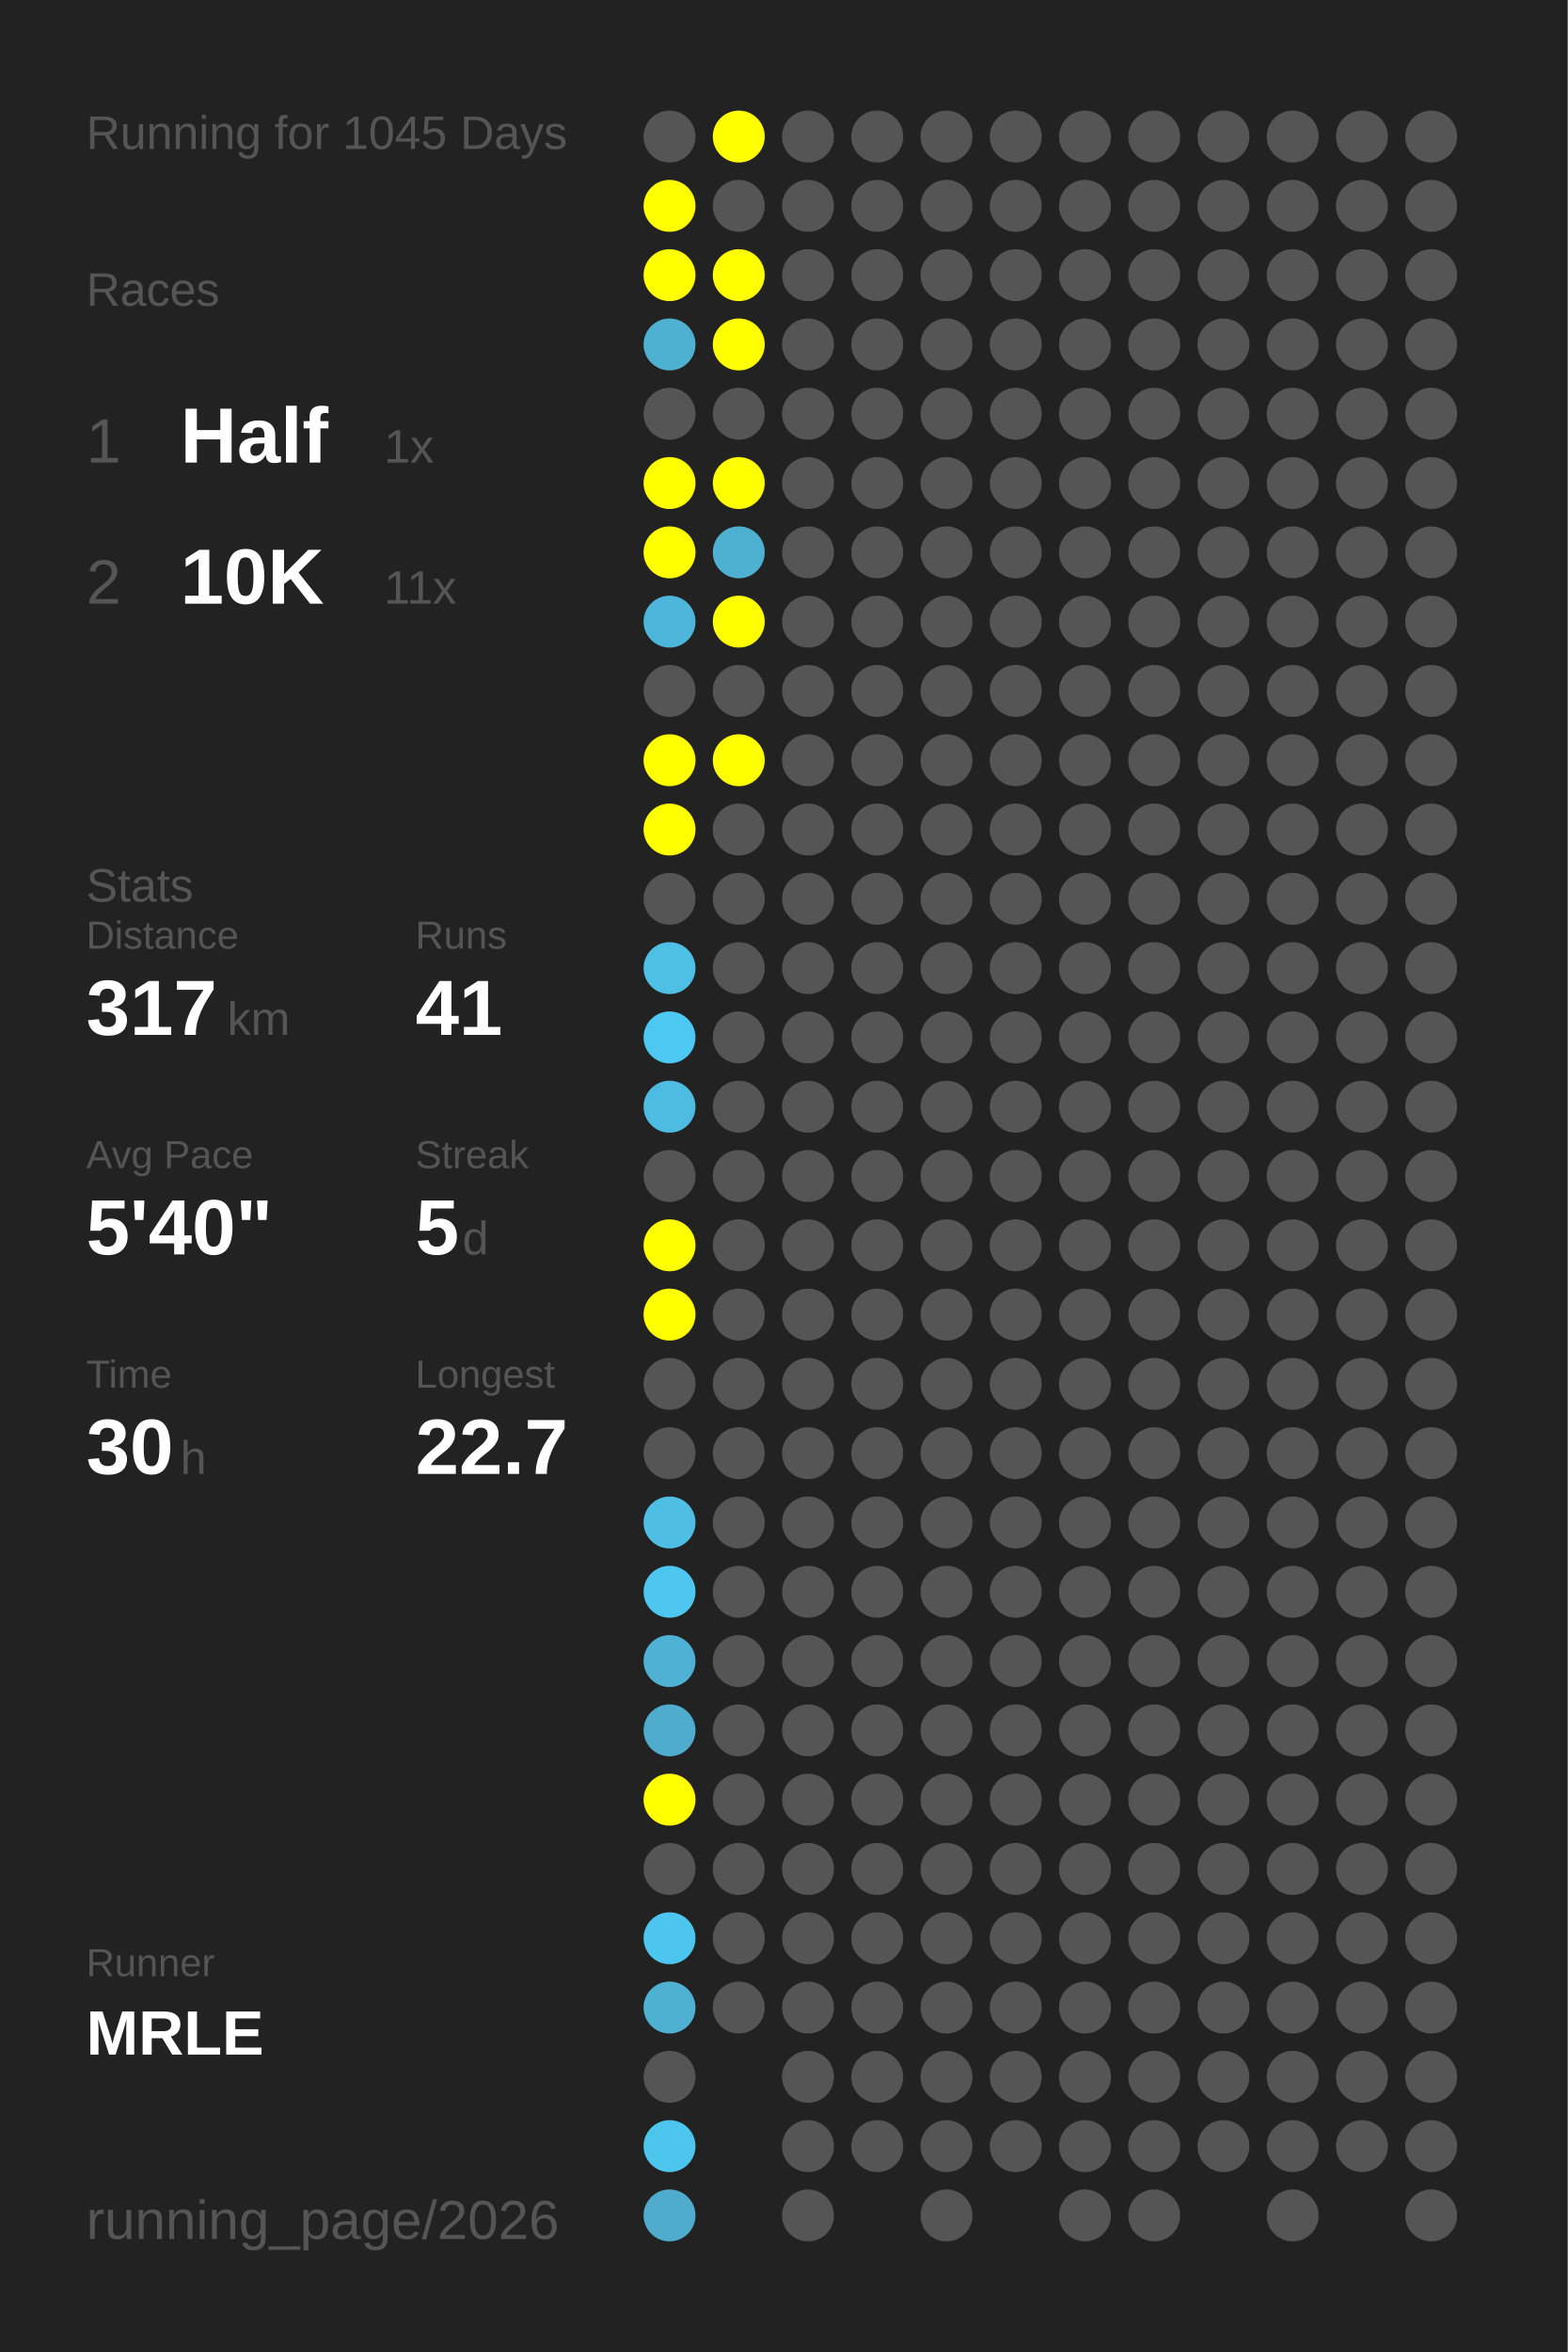
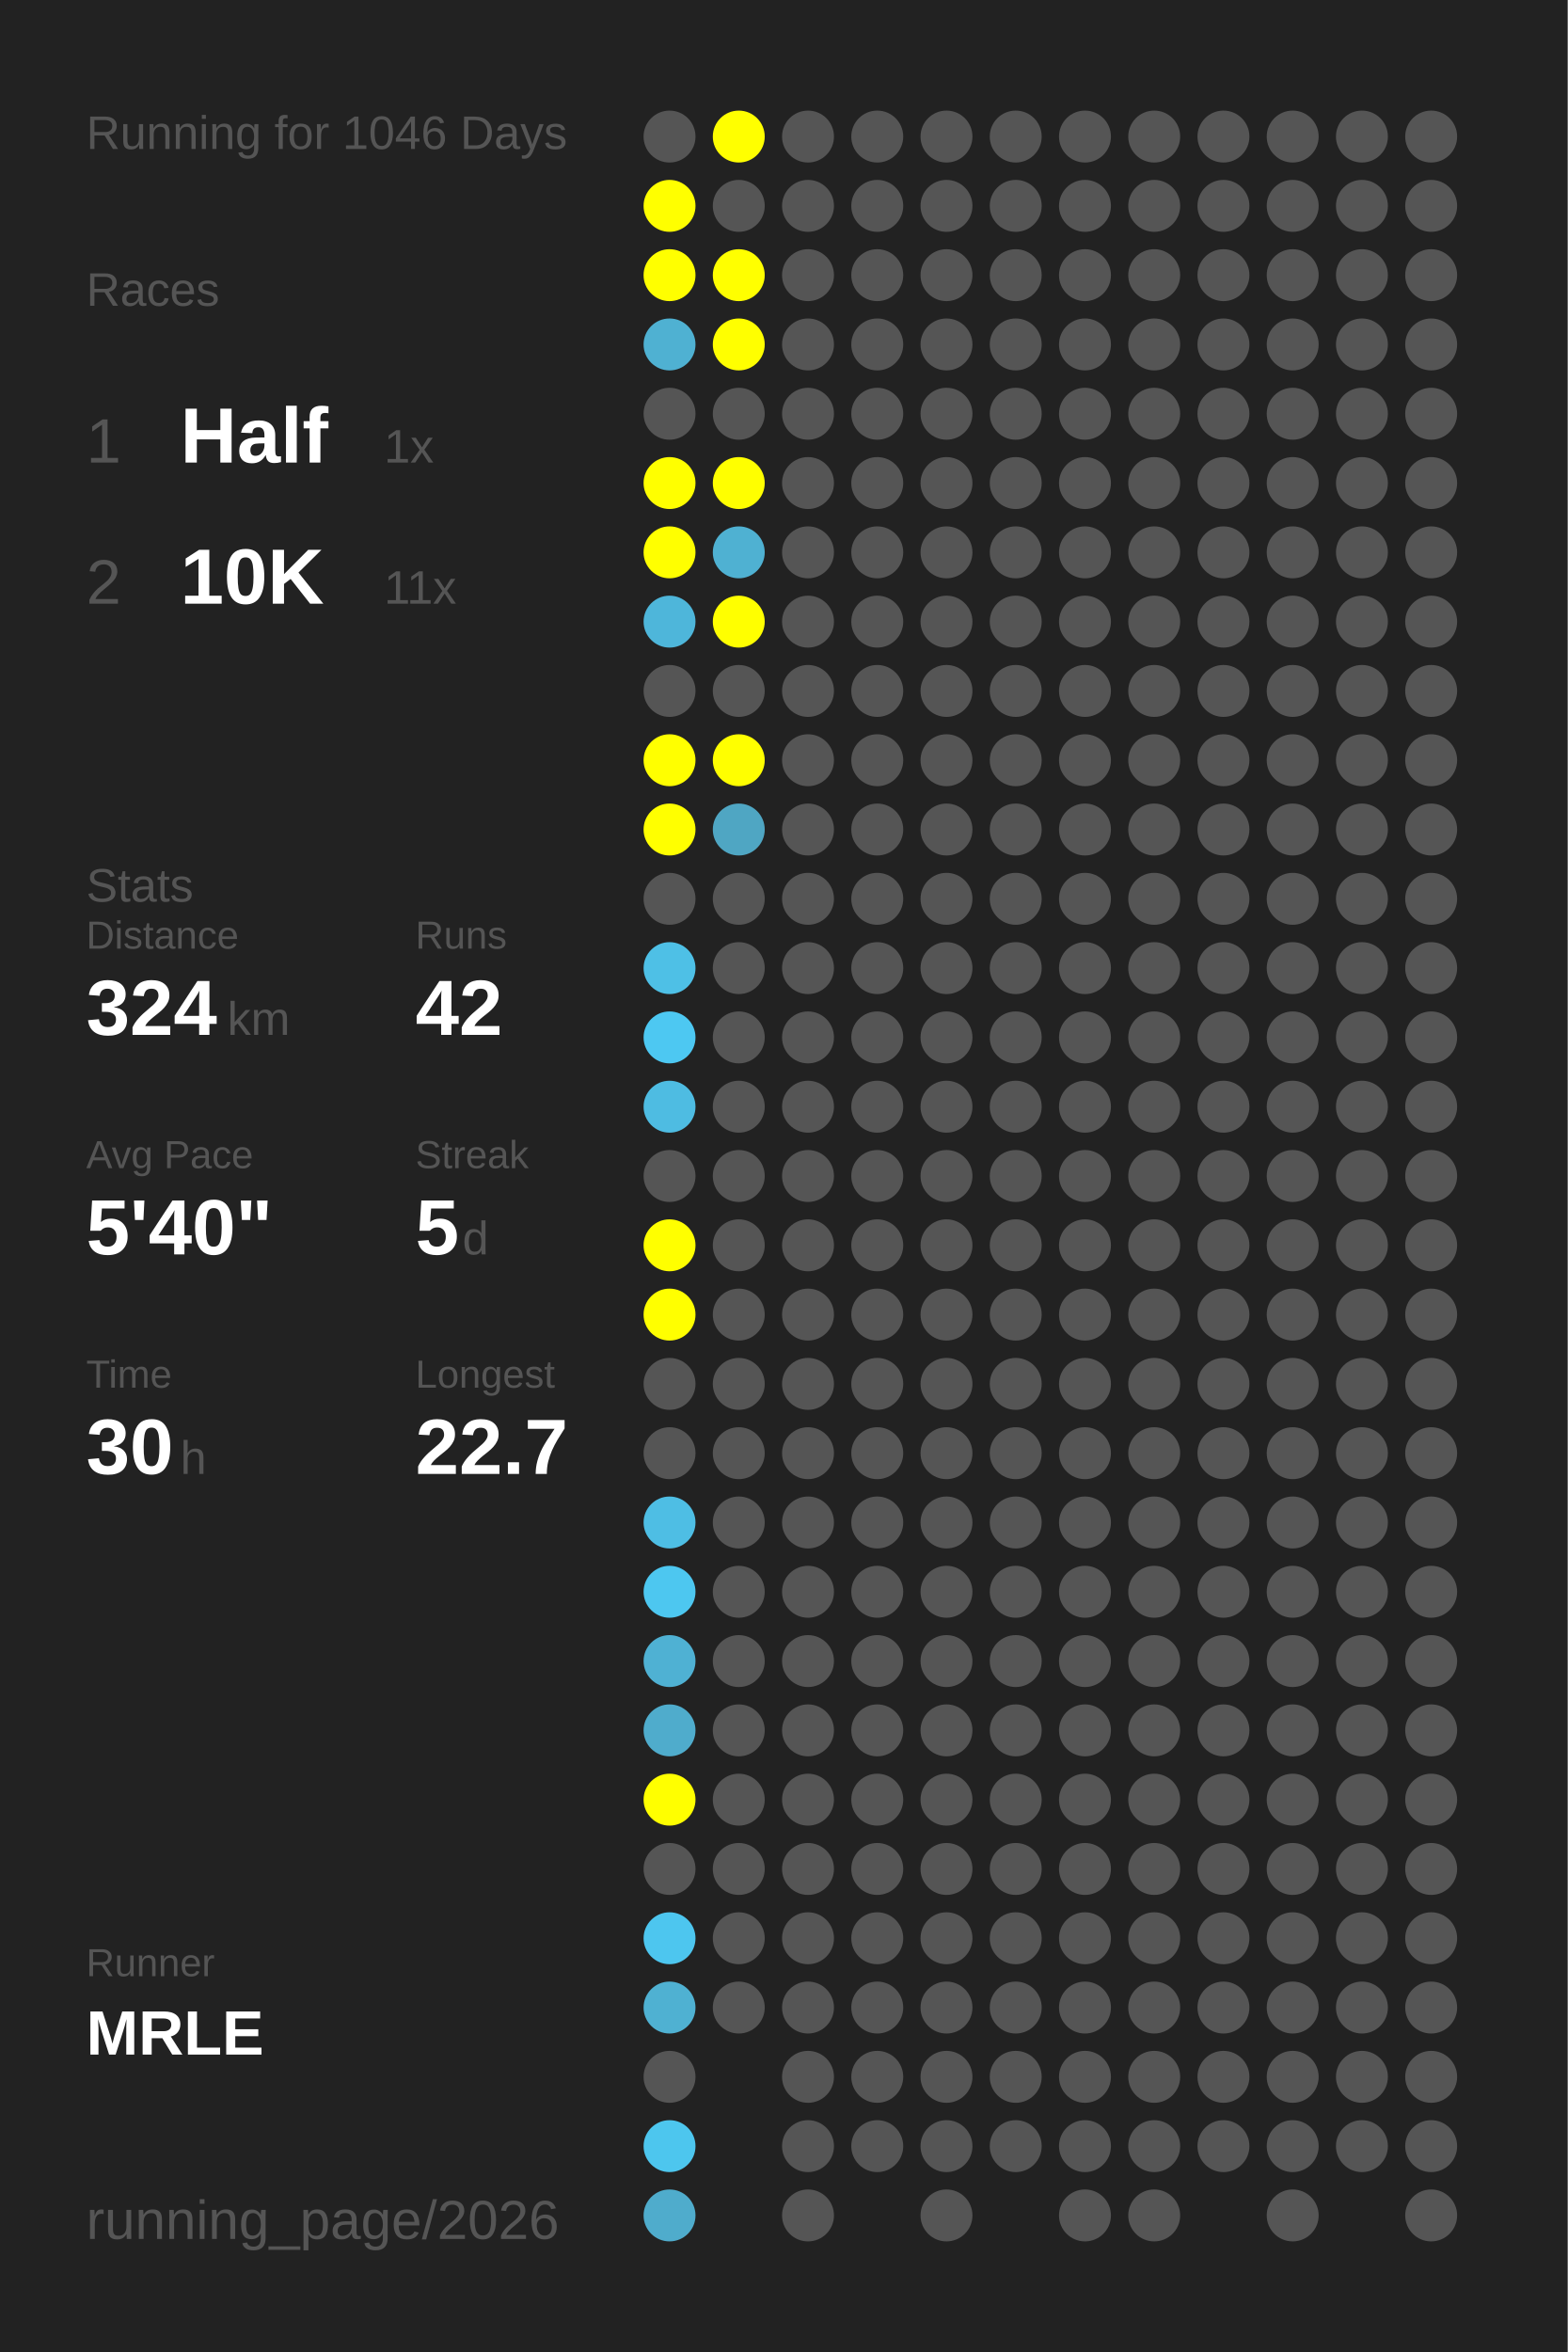
<svg xmlns="http://www.w3.org/2000/svg" baseProfile="full" height="300mm" version="1.1" viewBox="0,0,200,300" width="200mm">
  <defs />
  <rect fill="#222222" height="300" width="200" x="0" y="0" />
-   <text fill="#555555" style="font-size:6px; font-family:Arial;" x="11" y="19">Running for 1045 Days</text>
+   <text fill="#555555" style="font-size:6px; font-family:Arial;" x="11" y="19">Running for 1046 Days</text>
  <text fill="#555555" style="font-size:6px; font-family:Arial;" x="11" y="39">Races</text>
  <text fill="#555555" style="font-size:8px; font-family:Arial;" x="11" y="59">1</text>
  <text fill="#FFFFFF" style="font-size:10px; font-family:Arial; font-weight:bold;" x="23" y="59">Half</text>
  <text fill="#555555" style="font-size:6px; font-family:Arial;" x="49" y="59">1x</text>
  <text fill="#555555" style="font-size:8px; font-family:Arial;" x="11" y="77">2</text>
  <text fill="#FFFFFF" style="font-size:10px; font-family:Arial; font-weight:bold;" x="23" y="77">10K</text>
  <text fill="#555555" style="font-size:6px; font-family:Arial;" x="49" y="77">11x</text>
  <text fill="#555555" style="font-size:6px; font-family:Arial;" x="11" y="115">Stats</text>
  <text fill="#555555" style="font-size:5px; font-family:Arial;" x="11" y="121">Distance</text>
-   <text fill="#FFFFFF" style="font-size:10px; font-family:Arial; font-weight:bold;" x="11" y="132">317</text>
+   <text fill="#FFFFFF" style="font-size:10px; font-family:Arial; font-weight:bold;" x="11" y="132">324</text>
  <text fill="#555555" style="font-size:6px; font-family:Arial;" x="29" y="132">km</text>
  <text fill="#555555" style="font-size:5px; font-family:Arial;" x="53" y="121">Runs</text>
-   <text fill="#FFFFFF" style="font-size:10px; font-family:Arial; font-weight:bold;" x="53" y="132">41</text>
+   <text fill="#FFFFFF" style="font-size:10px; font-family:Arial; font-weight:bold;" x="53" y="132">42</text>
  <text fill="#555555" style="font-size:5px; font-family:Arial;" x="11" y="149">Avg Pace</text>
  <text fill="#FFFFFF" style="font-size:10px; font-family:Arial; font-weight:bold;" x="11" y="160">5'40"</text>
  <text fill="#555555" style="font-size:5px; font-family:Arial;" x="53" y="149">Streak</text>
  <text fill="#FFFFFF" style="font-size:10px; font-family:Arial; font-weight:bold;" x="53" y="160">5</text>
  <text fill="#555555" style="font-size:6px; font-family:Arial;" x="59" y="160">d</text>
  <text fill="#555555" style="font-size:5px; font-family:Arial;" x="11" y="177">Time</text>
  <text fill="#FFFFFF" style="font-size:10px; font-family:Arial; font-weight:bold;" x="11" y="188">30</text>
  <text fill="#555555" style="font-size:6px; font-family:Arial;" x="23" y="188">h</text>
  <text fill="#555555" style="font-size:5px; font-family:Arial;" x="53" y="177">Longest</text>
  <text fill="#FFFFFF" style="font-size:10px; font-family:Arial; font-weight:bold;" x="53" y="188">22.7</text>
  <text fill="#555555" style="font-size:5px; font-family:Arial;" x="11" y="252.065">Runner</text>
  <text fill="#FFFFFF" style="font-size:8px; font-family:Arial; font-weight:bold;" x="11" y="262.065">MRLE</text>
  <text fill="#555555" style="font-size:7px; font-family:Arial;" x="11" y="285.581">running_page/2026</text>
  <circle cx="85.417" cy="17.419" fill="#555555" r="3.312" />
  <circle cx="85.417" cy="26.258" fill="#FFFF00" r="3.312" />
  <circle cx="85.417" cy="35.097" fill="#FFFF00" r="3.312" />
  <circle cx="85.417" cy="43.935" fill="#4fb1d2" r="3.312" />
  <circle cx="85.417" cy="52.774" fill="#555555" r="3.312" />
  <circle cx="85.417" cy="61.613" fill="#FFFF00" r="3.312" />
  <circle cx="85.417" cy="70.452" fill="#FFFF00" r="3.312" />
  <circle cx="85.417" cy="79.29" fill="#4eb6da" r="3.312" />
  <circle cx="85.417" cy="88.129" fill="#555555" r="3.312" />
  <circle cx="85.417" cy="96.968" fill="#FFFF00" r="3.312" />
  <circle cx="85.417" cy="105.806" fill="#FFFF00" r="3.312" />
  <circle cx="85.417" cy="114.645" fill="#555555" r="3.312" />
  <circle cx="85.417" cy="123.484" fill="#4ec0e6" r="3.312" />
  <circle cx="85.417" cy="132.323" fill="#4dc8f2" r="3.312" />
  <circle cx="85.417" cy="141.161" fill="#4ebce2" r="3.312" />
  <circle cx="85.417" cy="150" fill="#555555" r="3.312" />
  <circle cx="85.417" cy="158.839" fill="#FFFF00" r="3.312" />
  <circle cx="85.417" cy="167.677" fill="#FFFF00" r="3.312" />
  <circle cx="85.417" cy="176.516" fill="#555555" r="3.312" />
  <circle cx="85.417" cy="185.355" fill="#555555" r="3.312" />
  <circle cx="85.417" cy="194.194" fill="#4ebee4" r="3.312" />
  <circle cx="85.417" cy="203.032" fill="#4dc7f0" r="3.312" />
  <circle cx="85.417" cy="211.871" fill="#4fb1d3" r="3.312" />
  <circle cx="85.417" cy="220.71" fill="#4faccc" r="3.312" />
  <circle cx="85.417" cy="229.548" fill="#FFFF00" r="3.312" />
  <circle cx="85.417" cy="238.387" fill="#555555" r="3.312" />
  <circle cx="85.417" cy="247.226" fill="#4dc6ef" r="3.312" />
  <circle cx="85.417" cy="256.065" fill="#4fb1d2" r="3.312" />
  <circle cx="85.417" cy="264.903" fill="#555555" r="3.312" />
  <circle cx="85.417" cy="273.742" fill="#4dc6ee" r="3.312" />
  <circle cx="85.417" cy="282.581" fill="#4faccc" r="3.312" />
  <circle cx="94.25" cy="17.419" fill="#FFFF00" r="3.312" />
  <circle cx="94.25" cy="26.258" fill="#555555" r="3.312" />
  <circle cx="94.25" cy="35.097" fill="#FFFF00" r="3.312" />
  <circle cx="94.25" cy="43.935" fill="#FFFF00" r="3.312" />
  <circle cx="94.25" cy="52.774" fill="#555555" r="3.312" />
  <circle cx="94.25" cy="61.613" fill="#FFFF00" r="3.312" />
  <circle cx="94.25" cy="70.452" fill="#4fb1d2" r="3.312" />
  <circle cx="94.25" cy="79.29" fill="#FFFF00" r="3.312" />
  <circle cx="94.25" cy="88.129" fill="#555555" r="3.312" />
  <circle cx="94.25" cy="96.968" fill="#FFFF00" r="3.312" />
-   <circle cx="94.25" cy="105.806" fill="#555555" r="3.312" />
+   <circle cx="94.25" cy="105.806" fill="#4fa6c3" r="3.312" />
  <circle cx="94.25" cy="114.645" fill="#555555" r="3.312" />
  <circle cx="94.25" cy="123.484" fill="#555555" r="3.312" />
  <circle cx="94.25" cy="132.323" fill="#555555" r="3.312" />
  <circle cx="94.25" cy="141.161" fill="#555555" r="3.312" />
  <circle cx="94.25" cy="150" fill="#555555" r="3.312" />
  <circle cx="94.25" cy="158.839" fill="#555555" r="3.312" />
  <circle cx="94.25" cy="167.677" fill="#555555" r="3.312" />
  <circle cx="94.25" cy="176.516" fill="#555555" r="3.312" />
  <circle cx="94.25" cy="185.355" fill="#555555" r="3.312" />
  <circle cx="94.25" cy="194.194" fill="#555555" r="3.312" />
  <circle cx="94.25" cy="203.032" fill="#555555" r="3.312" />
  <circle cx="94.25" cy="211.871" fill="#555555" r="3.312" />
  <circle cx="94.25" cy="220.71" fill="#555555" r="3.312" />
  <circle cx="94.25" cy="229.548" fill="#555555" r="3.312" />
  <circle cx="94.25" cy="238.387" fill="#555555" r="3.312" />
  <circle cx="94.25" cy="247.226" fill="#555555" r="3.312" />
  <circle cx="94.25" cy="256.065" fill="#555555" r="3.312" />
  <circle cx="103.083" cy="17.419" fill="#555555" r="3.312" />
  <circle cx="103.083" cy="26.258" fill="#555555" r="3.312" />
  <circle cx="103.083" cy="35.097" fill="#555555" r="3.312" />
  <circle cx="103.083" cy="43.935" fill="#555555" r="3.312" />
  <circle cx="103.083" cy="52.774" fill="#555555" r="3.312" />
  <circle cx="103.083" cy="61.613" fill="#555555" r="3.312" />
  <circle cx="103.083" cy="70.452" fill="#555555" r="3.312" />
  <circle cx="103.083" cy="79.29" fill="#555555" r="3.312" />
  <circle cx="103.083" cy="88.129" fill="#555555" r="3.312" />
  <circle cx="103.083" cy="96.968" fill="#555555" r="3.312" />
  <circle cx="103.083" cy="105.806" fill="#555555" r="3.312" />
  <circle cx="103.083" cy="114.645" fill="#555555" r="3.312" />
  <circle cx="103.083" cy="123.484" fill="#555555" r="3.312" />
  <circle cx="103.083" cy="132.323" fill="#555555" r="3.312" />
  <circle cx="103.083" cy="141.161" fill="#555555" r="3.312" />
  <circle cx="103.083" cy="150" fill="#555555" r="3.312" />
  <circle cx="103.083" cy="158.839" fill="#555555" r="3.312" />
  <circle cx="103.083" cy="167.677" fill="#555555" r="3.312" />
  <circle cx="103.083" cy="176.516" fill="#555555" r="3.312" />
  <circle cx="103.083" cy="185.355" fill="#555555" r="3.312" />
  <circle cx="103.083" cy="194.194" fill="#555555" r="3.312" />
  <circle cx="103.083" cy="203.032" fill="#555555" r="3.312" />
  <circle cx="103.083" cy="211.871" fill="#555555" r="3.312" />
  <circle cx="103.083" cy="220.71" fill="#555555" r="3.312" />
  <circle cx="103.083" cy="229.548" fill="#555555" r="3.312" />
  <circle cx="103.083" cy="238.387" fill="#555555" r="3.312" />
  <circle cx="103.083" cy="247.226" fill="#555555" r="3.312" />
  <circle cx="103.083" cy="256.065" fill="#555555" r="3.312" />
  <circle cx="103.083" cy="264.903" fill="#555555" r="3.312" />
  <circle cx="103.083" cy="273.742" fill="#555555" r="3.312" />
  <circle cx="103.083" cy="282.581" fill="#555555" r="3.312" />
  <circle cx="111.917" cy="17.419" fill="#555555" r="3.312" />
  <circle cx="111.917" cy="26.258" fill="#555555" r="3.312" />
  <circle cx="111.917" cy="35.097" fill="#555555" r="3.312" />
  <circle cx="111.917" cy="43.935" fill="#555555" r="3.312" />
  <circle cx="111.917" cy="52.774" fill="#555555" r="3.312" />
  <circle cx="111.917" cy="61.613" fill="#555555" r="3.312" />
  <circle cx="111.917" cy="70.452" fill="#555555" r="3.312" />
  <circle cx="111.917" cy="79.29" fill="#555555" r="3.312" />
  <circle cx="111.917" cy="88.129" fill="#555555" r="3.312" />
  <circle cx="111.917" cy="96.968" fill="#555555" r="3.312" />
  <circle cx="111.917" cy="105.806" fill="#555555" r="3.312" />
  <circle cx="111.917" cy="114.645" fill="#555555" r="3.312" />
  <circle cx="111.917" cy="123.484" fill="#555555" r="3.312" />
  <circle cx="111.917" cy="132.323" fill="#555555" r="3.312" />
  <circle cx="111.917" cy="141.161" fill="#555555" r="3.312" />
  <circle cx="111.917" cy="150" fill="#555555" r="3.312" />
  <circle cx="111.917" cy="158.839" fill="#555555" r="3.312" />
  <circle cx="111.917" cy="167.677" fill="#555555" r="3.312" />
  <circle cx="111.917" cy="176.516" fill="#555555" r="3.312" />
  <circle cx="111.917" cy="185.355" fill="#555555" r="3.312" />
  <circle cx="111.917" cy="194.194" fill="#555555" r="3.312" />
  <circle cx="111.917" cy="203.032" fill="#555555" r="3.312" />
  <circle cx="111.917" cy="211.871" fill="#555555" r="3.312" />
  <circle cx="111.917" cy="220.71" fill="#555555" r="3.312" />
  <circle cx="111.917" cy="229.548" fill="#555555" r="3.312" />
  <circle cx="111.917" cy="238.387" fill="#555555" r="3.312" />
  <circle cx="111.917" cy="247.226" fill="#555555" r="3.312" />
  <circle cx="111.917" cy="256.065" fill="#555555" r="3.312" />
  <circle cx="111.917" cy="264.903" fill="#555555" r="3.312" />
  <circle cx="111.917" cy="273.742" fill="#555555" r="3.312" />
  <circle cx="120.75" cy="17.419" fill="#555555" r="3.312" />
  <circle cx="120.75" cy="26.258" fill="#555555" r="3.312" />
  <circle cx="120.75" cy="35.097" fill="#555555" r="3.312" />
  <circle cx="120.75" cy="43.935" fill="#555555" r="3.312" />
  <circle cx="120.75" cy="52.774" fill="#555555" r="3.312" />
  <circle cx="120.75" cy="61.613" fill="#555555" r="3.312" />
  <circle cx="120.75" cy="70.452" fill="#555555" r="3.312" />
  <circle cx="120.75" cy="79.29" fill="#555555" r="3.312" />
  <circle cx="120.75" cy="88.129" fill="#555555" r="3.312" />
  <circle cx="120.75" cy="96.968" fill="#555555" r="3.312" />
  <circle cx="120.75" cy="105.806" fill="#555555" r="3.312" />
  <circle cx="120.75" cy="114.645" fill="#555555" r="3.312" />
  <circle cx="120.75" cy="123.484" fill="#555555" r="3.312" />
  <circle cx="120.75" cy="132.323" fill="#555555" r="3.312" />
  <circle cx="120.75" cy="141.161" fill="#555555" r="3.312" />
  <circle cx="120.75" cy="150" fill="#555555" r="3.312" />
  <circle cx="120.75" cy="158.839" fill="#555555" r="3.312" />
  <circle cx="120.75" cy="167.677" fill="#555555" r="3.312" />
  <circle cx="120.75" cy="176.516" fill="#555555" r="3.312" />
  <circle cx="120.75" cy="185.355" fill="#555555" r="3.312" />
  <circle cx="120.75" cy="194.194" fill="#555555" r="3.312" />
  <circle cx="120.75" cy="203.032" fill="#555555" r="3.312" />
  <circle cx="120.75" cy="211.871" fill="#555555" r="3.312" />
  <circle cx="120.75" cy="220.71" fill="#555555" r="3.312" />
  <circle cx="120.75" cy="229.548" fill="#555555" r="3.312" />
  <circle cx="120.75" cy="238.387" fill="#555555" r="3.312" />
  <circle cx="120.75" cy="247.226" fill="#555555" r="3.312" />
  <circle cx="120.75" cy="256.065" fill="#555555" r="3.312" />
  <circle cx="120.75" cy="264.903" fill="#555555" r="3.312" />
  <circle cx="120.75" cy="273.742" fill="#555555" r="3.312" />
  <circle cx="120.75" cy="282.581" fill="#555555" r="3.312" />
  <circle cx="129.583" cy="17.419" fill="#555555" r="3.312" />
  <circle cx="129.583" cy="26.258" fill="#555555" r="3.312" />
  <circle cx="129.583" cy="35.097" fill="#555555" r="3.312" />
  <circle cx="129.583" cy="43.935" fill="#555555" r="3.312" />
  <circle cx="129.583" cy="52.774" fill="#555555" r="3.312" />
  <circle cx="129.583" cy="61.613" fill="#555555" r="3.312" />
  <circle cx="129.583" cy="70.452" fill="#555555" r="3.312" />
  <circle cx="129.583" cy="79.29" fill="#555555" r="3.312" />
  <circle cx="129.583" cy="88.129" fill="#555555" r="3.312" />
  <circle cx="129.583" cy="96.968" fill="#555555" r="3.312" />
  <circle cx="129.583" cy="105.806" fill="#555555" r="3.312" />
  <circle cx="129.583" cy="114.645" fill="#555555" r="3.312" />
  <circle cx="129.583" cy="123.484" fill="#555555" r="3.312" />
  <circle cx="129.583" cy="132.323" fill="#555555" r="3.312" />
  <circle cx="129.583" cy="141.161" fill="#555555" r="3.312" />
  <circle cx="129.583" cy="150" fill="#555555" r="3.312" />
  <circle cx="129.583" cy="158.839" fill="#555555" r="3.312" />
  <circle cx="129.583" cy="167.677" fill="#555555" r="3.312" />
  <circle cx="129.583" cy="176.516" fill="#555555" r="3.312" />
  <circle cx="129.583" cy="185.355" fill="#555555" r="3.312" />
  <circle cx="129.583" cy="194.194" fill="#555555" r="3.312" />
  <circle cx="129.583" cy="203.032" fill="#555555" r="3.312" />
  <circle cx="129.583" cy="211.871" fill="#555555" r="3.312" />
  <circle cx="129.583" cy="220.71" fill="#555555" r="3.312" />
  <circle cx="129.583" cy="229.548" fill="#555555" r="3.312" />
  <circle cx="129.583" cy="238.387" fill="#555555" r="3.312" />
  <circle cx="129.583" cy="247.226" fill="#555555" r="3.312" />
  <circle cx="129.583" cy="256.065" fill="#555555" r="3.312" />
  <circle cx="129.583" cy="264.903" fill="#555555" r="3.312" />
  <circle cx="129.583" cy="273.742" fill="#555555" r="3.312" />
  <circle cx="138.417" cy="17.419" fill="#555555" r="3.312" />
  <circle cx="138.417" cy="26.258" fill="#555555" r="3.312" />
  <circle cx="138.417" cy="35.097" fill="#555555" r="3.312" />
  <circle cx="138.417" cy="43.935" fill="#555555" r="3.312" />
  <circle cx="138.417" cy="52.774" fill="#555555" r="3.312" />
  <circle cx="138.417" cy="61.613" fill="#555555" r="3.312" />
  <circle cx="138.417" cy="70.452" fill="#555555" r="3.312" />
  <circle cx="138.417" cy="79.29" fill="#555555" r="3.312" />
  <circle cx="138.417" cy="88.129" fill="#555555" r="3.312" />
  <circle cx="138.417" cy="96.968" fill="#555555" r="3.312" />
  <circle cx="138.417" cy="105.806" fill="#555555" r="3.312" />
  <circle cx="138.417" cy="114.645" fill="#555555" r="3.312" />
  <circle cx="138.417" cy="123.484" fill="#555555" r="3.312" />
  <circle cx="138.417" cy="132.323" fill="#555555" r="3.312" />
  <circle cx="138.417" cy="141.161" fill="#555555" r="3.312" />
  <circle cx="138.417" cy="150" fill="#555555" r="3.312" />
  <circle cx="138.417" cy="158.839" fill="#555555" r="3.312" />
  <circle cx="138.417" cy="167.677" fill="#555555" r="3.312" />
  <circle cx="138.417" cy="176.516" fill="#555555" r="3.312" />
  <circle cx="138.417" cy="185.355" fill="#555555" r="3.312" />
  <circle cx="138.417" cy="194.194" fill="#555555" r="3.312" />
  <circle cx="138.417" cy="203.032" fill="#555555" r="3.312" />
  <circle cx="138.417" cy="211.871" fill="#555555" r="3.312" />
  <circle cx="138.417" cy="220.71" fill="#555555" r="3.312" />
  <circle cx="138.417" cy="229.548" fill="#555555" r="3.312" />
  <circle cx="138.417" cy="238.387" fill="#555555" r="3.312" />
  <circle cx="138.417" cy="247.226" fill="#555555" r="3.312" />
  <circle cx="138.417" cy="256.065" fill="#555555" r="3.312" />
  <circle cx="138.417" cy="264.903" fill="#555555" r="3.312" />
  <circle cx="138.417" cy="273.742" fill="#555555" r="3.312" />
  <circle cx="138.417" cy="282.581" fill="#555555" r="3.312" />
  <circle cx="147.25" cy="17.419" fill="#555555" r="3.312" />
  <circle cx="147.25" cy="26.258" fill="#555555" r="3.312" />
  <circle cx="147.25" cy="35.097" fill="#555555" r="3.312" />
  <circle cx="147.25" cy="43.935" fill="#555555" r="3.312" />
  <circle cx="147.25" cy="52.774" fill="#555555" r="3.312" />
  <circle cx="147.25" cy="61.613" fill="#555555" r="3.312" />
  <circle cx="147.25" cy="70.452" fill="#555555" r="3.312" />
  <circle cx="147.25" cy="79.29" fill="#555555" r="3.312" />
  <circle cx="147.25" cy="88.129" fill="#555555" r="3.312" />
  <circle cx="147.25" cy="96.968" fill="#555555" r="3.312" />
  <circle cx="147.25" cy="105.806" fill="#555555" r="3.312" />
  <circle cx="147.25" cy="114.645" fill="#555555" r="3.312" />
  <circle cx="147.25" cy="123.484" fill="#555555" r="3.312" />
  <circle cx="147.25" cy="132.323" fill="#555555" r="3.312" />
  <circle cx="147.25" cy="141.161" fill="#555555" r="3.312" />
  <circle cx="147.25" cy="150" fill="#555555" r="3.312" />
  <circle cx="147.25" cy="158.839" fill="#555555" r="3.312" />
  <circle cx="147.25" cy="167.677" fill="#555555" r="3.312" />
  <circle cx="147.25" cy="176.516" fill="#555555" r="3.312" />
  <circle cx="147.25" cy="185.355" fill="#555555" r="3.312" />
  <circle cx="147.25" cy="194.194" fill="#555555" r="3.312" />
  <circle cx="147.25" cy="203.032" fill="#555555" r="3.312" />
  <circle cx="147.25" cy="211.871" fill="#555555" r="3.312" />
  <circle cx="147.25" cy="220.71" fill="#555555" r="3.312" />
  <circle cx="147.25" cy="229.548" fill="#555555" r="3.312" />
  <circle cx="147.25" cy="238.387" fill="#555555" r="3.312" />
  <circle cx="147.25" cy="247.226" fill="#555555" r="3.312" />
  <circle cx="147.25" cy="256.065" fill="#555555" r="3.312" />
  <circle cx="147.25" cy="264.903" fill="#555555" r="3.312" />
  <circle cx="147.25" cy="273.742" fill="#555555" r="3.312" />
  <circle cx="147.25" cy="282.581" fill="#555555" r="3.312" />
  <circle cx="156.083" cy="17.419" fill="#555555" r="3.312" />
  <circle cx="156.083" cy="26.258" fill="#555555" r="3.312" />
  <circle cx="156.083" cy="35.097" fill="#555555" r="3.312" />
  <circle cx="156.083" cy="43.935" fill="#555555" r="3.312" />
  <circle cx="156.083" cy="52.774" fill="#555555" r="3.312" />
  <circle cx="156.083" cy="61.613" fill="#555555" r="3.312" />
  <circle cx="156.083" cy="70.452" fill="#555555" r="3.312" />
  <circle cx="156.083" cy="79.29" fill="#555555" r="3.312" />
  <circle cx="156.083" cy="88.129" fill="#555555" r="3.312" />
  <circle cx="156.083" cy="96.968" fill="#555555" r="3.312" />
  <circle cx="156.083" cy="105.806" fill="#555555" r="3.312" />
  <circle cx="156.083" cy="114.645" fill="#555555" r="3.312" />
  <circle cx="156.083" cy="123.484" fill="#555555" r="3.312" />
  <circle cx="156.083" cy="132.323" fill="#555555" r="3.312" />
  <circle cx="156.083" cy="141.161" fill="#555555" r="3.312" />
  <circle cx="156.083" cy="150" fill="#555555" r="3.312" />
  <circle cx="156.083" cy="158.839" fill="#555555" r="3.312" />
  <circle cx="156.083" cy="167.677" fill="#555555" r="3.312" />
  <circle cx="156.083" cy="176.516" fill="#555555" r="3.312" />
  <circle cx="156.083" cy="185.355" fill="#555555" r="3.312" />
  <circle cx="156.083" cy="194.194" fill="#555555" r="3.312" />
  <circle cx="156.083" cy="203.032" fill="#555555" r="3.312" />
  <circle cx="156.083" cy="211.871" fill="#555555" r="3.312" />
  <circle cx="156.083" cy="220.71" fill="#555555" r="3.312" />
  <circle cx="156.083" cy="229.548" fill="#555555" r="3.312" />
  <circle cx="156.083" cy="238.387" fill="#555555" r="3.312" />
  <circle cx="156.083" cy="247.226" fill="#555555" r="3.312" />
  <circle cx="156.083" cy="256.065" fill="#555555" r="3.312" />
  <circle cx="156.083" cy="264.903" fill="#555555" r="3.312" />
  <circle cx="156.083" cy="273.742" fill="#555555" r="3.312" />
  <circle cx="164.917" cy="17.419" fill="#555555" r="3.312" />
  <circle cx="164.917" cy="26.258" fill="#555555" r="3.312" />
  <circle cx="164.917" cy="35.097" fill="#555555" r="3.312" />
  <circle cx="164.917" cy="43.935" fill="#555555" r="3.312" />
  <circle cx="164.917" cy="52.774" fill="#555555" r="3.312" />
  <circle cx="164.917" cy="61.613" fill="#555555" r="3.312" />
  <circle cx="164.917" cy="70.452" fill="#555555" r="3.312" />
  <circle cx="164.917" cy="79.29" fill="#555555" r="3.312" />
  <circle cx="164.917" cy="88.129" fill="#555555" r="3.312" />
  <circle cx="164.917" cy="96.968" fill="#555555" r="3.312" />
  <circle cx="164.917" cy="105.806" fill="#555555" r="3.312" />
  <circle cx="164.917" cy="114.645" fill="#555555" r="3.312" />
  <circle cx="164.917" cy="123.484" fill="#555555" r="3.312" />
  <circle cx="164.917" cy="132.323" fill="#555555" r="3.312" />
  <circle cx="164.917" cy="141.161" fill="#555555" r="3.312" />
  <circle cx="164.917" cy="150" fill="#555555" r="3.312" />
  <circle cx="164.917" cy="158.839" fill="#555555" r="3.312" />
  <circle cx="164.917" cy="167.677" fill="#555555" r="3.312" />
  <circle cx="164.917" cy="176.516" fill="#555555" r="3.312" />
  <circle cx="164.917" cy="185.355" fill="#555555" r="3.312" />
  <circle cx="164.917" cy="194.194" fill="#555555" r="3.312" />
  <circle cx="164.917" cy="203.032" fill="#555555" r="3.312" />
  <circle cx="164.917" cy="211.871" fill="#555555" r="3.312" />
  <circle cx="164.917" cy="220.71" fill="#555555" r="3.312" />
  <circle cx="164.917" cy="229.548" fill="#555555" r="3.312" />
  <circle cx="164.917" cy="238.387" fill="#555555" r="3.312" />
  <circle cx="164.917" cy="247.226" fill="#555555" r="3.312" />
  <circle cx="164.917" cy="256.065" fill="#555555" r="3.312" />
  <circle cx="164.917" cy="264.903" fill="#555555" r="3.312" />
  <circle cx="164.917" cy="273.742" fill="#555555" r="3.312" />
  <circle cx="164.917" cy="282.581" fill="#555555" r="3.312" />
  <circle cx="173.75" cy="17.419" fill="#555555" r="3.312" />
  <circle cx="173.75" cy="26.258" fill="#555555" r="3.312" />
  <circle cx="173.75" cy="35.097" fill="#555555" r="3.312" />
  <circle cx="173.75" cy="43.935" fill="#555555" r="3.312" />
  <circle cx="173.75" cy="52.774" fill="#555555" r="3.312" />
  <circle cx="173.75" cy="61.613" fill="#555555" r="3.312" />
  <circle cx="173.75" cy="70.452" fill="#555555" r="3.312" />
  <circle cx="173.75" cy="79.29" fill="#555555" r="3.312" />
  <circle cx="173.75" cy="88.129" fill="#555555" r="3.312" />
  <circle cx="173.75" cy="96.968" fill="#555555" r="3.312" />
  <circle cx="173.75" cy="105.806" fill="#555555" r="3.312" />
  <circle cx="173.75" cy="114.645" fill="#555555" r="3.312" />
  <circle cx="173.75" cy="123.484" fill="#555555" r="3.312" />
  <circle cx="173.75" cy="132.323" fill="#555555" r="3.312" />
  <circle cx="173.75" cy="141.161" fill="#555555" r="3.312" />
  <circle cx="173.75" cy="150" fill="#555555" r="3.312" />
  <circle cx="173.75" cy="158.839" fill="#555555" r="3.312" />
  <circle cx="173.75" cy="167.677" fill="#555555" r="3.312" />
  <circle cx="173.75" cy="176.516" fill="#555555" r="3.312" />
  <circle cx="173.75" cy="185.355" fill="#555555" r="3.312" />
  <circle cx="173.75" cy="194.194" fill="#555555" r="3.312" />
  <circle cx="173.75" cy="203.032" fill="#555555" r="3.312" />
  <circle cx="173.75" cy="211.871" fill="#555555" r="3.312" />
  <circle cx="173.75" cy="220.71" fill="#555555" r="3.312" />
  <circle cx="173.75" cy="229.548" fill="#555555" r="3.312" />
  <circle cx="173.75" cy="238.387" fill="#555555" r="3.312" />
  <circle cx="173.75" cy="247.226" fill="#555555" r="3.312" />
  <circle cx="173.75" cy="256.065" fill="#555555" r="3.312" />
  <circle cx="173.75" cy="264.903" fill="#555555" r="3.312" />
  <circle cx="173.75" cy="273.742" fill="#555555" r="3.312" />
  <circle cx="182.583" cy="17.419" fill="#555555" r="3.312" />
  <circle cx="182.583" cy="26.258" fill="#555555" r="3.312" />
  <circle cx="182.583" cy="35.097" fill="#555555" r="3.312" />
  <circle cx="182.583" cy="43.935" fill="#555555" r="3.312" />
  <circle cx="182.583" cy="52.774" fill="#555555" r="3.312" />
  <circle cx="182.583" cy="61.613" fill="#555555" r="3.312" />
  <circle cx="182.583" cy="70.452" fill="#555555" r="3.312" />
  <circle cx="182.583" cy="79.29" fill="#555555" r="3.312" />
  <circle cx="182.583" cy="88.129" fill="#555555" r="3.312" />
  <circle cx="182.583" cy="96.968" fill="#555555" r="3.312" />
  <circle cx="182.583" cy="105.806" fill="#555555" r="3.312" />
  <circle cx="182.583" cy="114.645" fill="#555555" r="3.312" />
  <circle cx="182.583" cy="123.484" fill="#555555" r="3.312" />
  <circle cx="182.583" cy="132.323" fill="#555555" r="3.312" />
  <circle cx="182.583" cy="141.161" fill="#555555" r="3.312" />
  <circle cx="182.583" cy="150" fill="#555555" r="3.312" />
  <circle cx="182.583" cy="158.839" fill="#555555" r="3.312" />
  <circle cx="182.583" cy="167.677" fill="#555555" r="3.312" />
  <circle cx="182.583" cy="176.516" fill="#555555" r="3.312" />
  <circle cx="182.583" cy="185.355" fill="#555555" r="3.312" />
  <circle cx="182.583" cy="194.194" fill="#555555" r="3.312" />
  <circle cx="182.583" cy="203.032" fill="#555555" r="3.312" />
  <circle cx="182.583" cy="211.871" fill="#555555" r="3.312" />
  <circle cx="182.583" cy="220.71" fill="#555555" r="3.312" />
  <circle cx="182.583" cy="229.548" fill="#555555" r="3.312" />
  <circle cx="182.583" cy="238.387" fill="#555555" r="3.312" />
  <circle cx="182.583" cy="247.226" fill="#555555" r="3.312" />
  <circle cx="182.583" cy="256.065" fill="#555555" r="3.312" />
  <circle cx="182.583" cy="264.903" fill="#555555" r="3.312" />
  <circle cx="182.583" cy="273.742" fill="#555555" r="3.312" />
  <circle cx="182.583" cy="282.581" fill="#555555" r="3.312" />
</svg>
